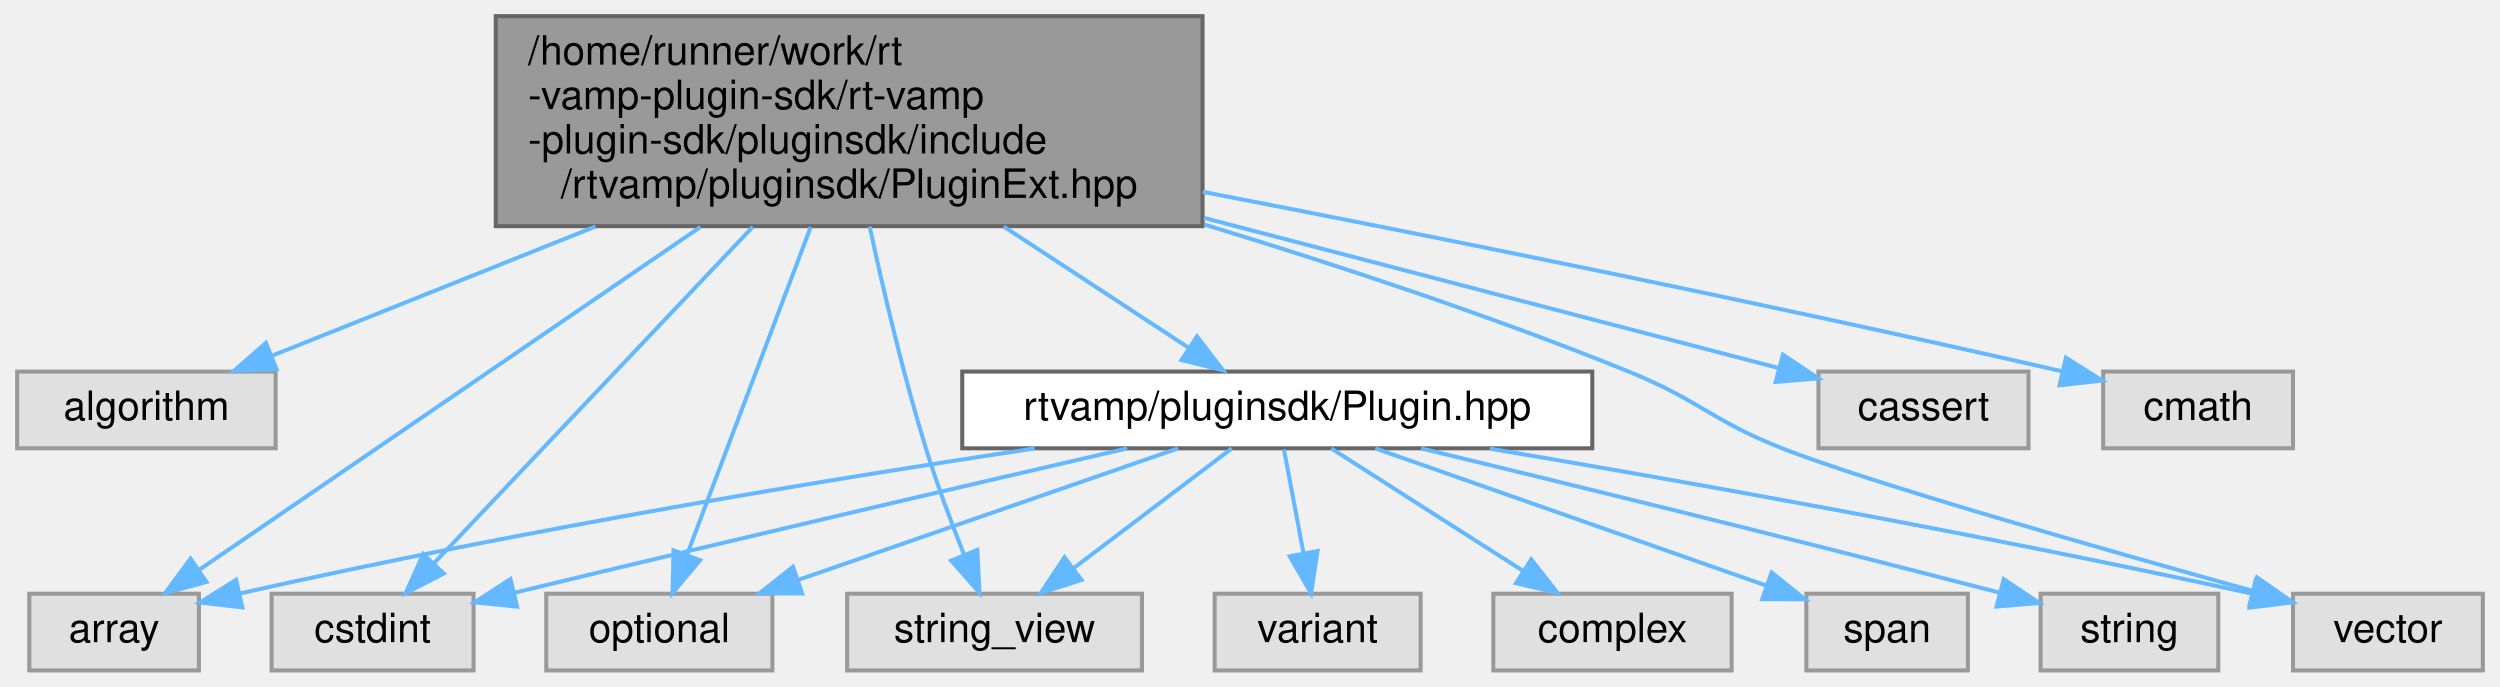
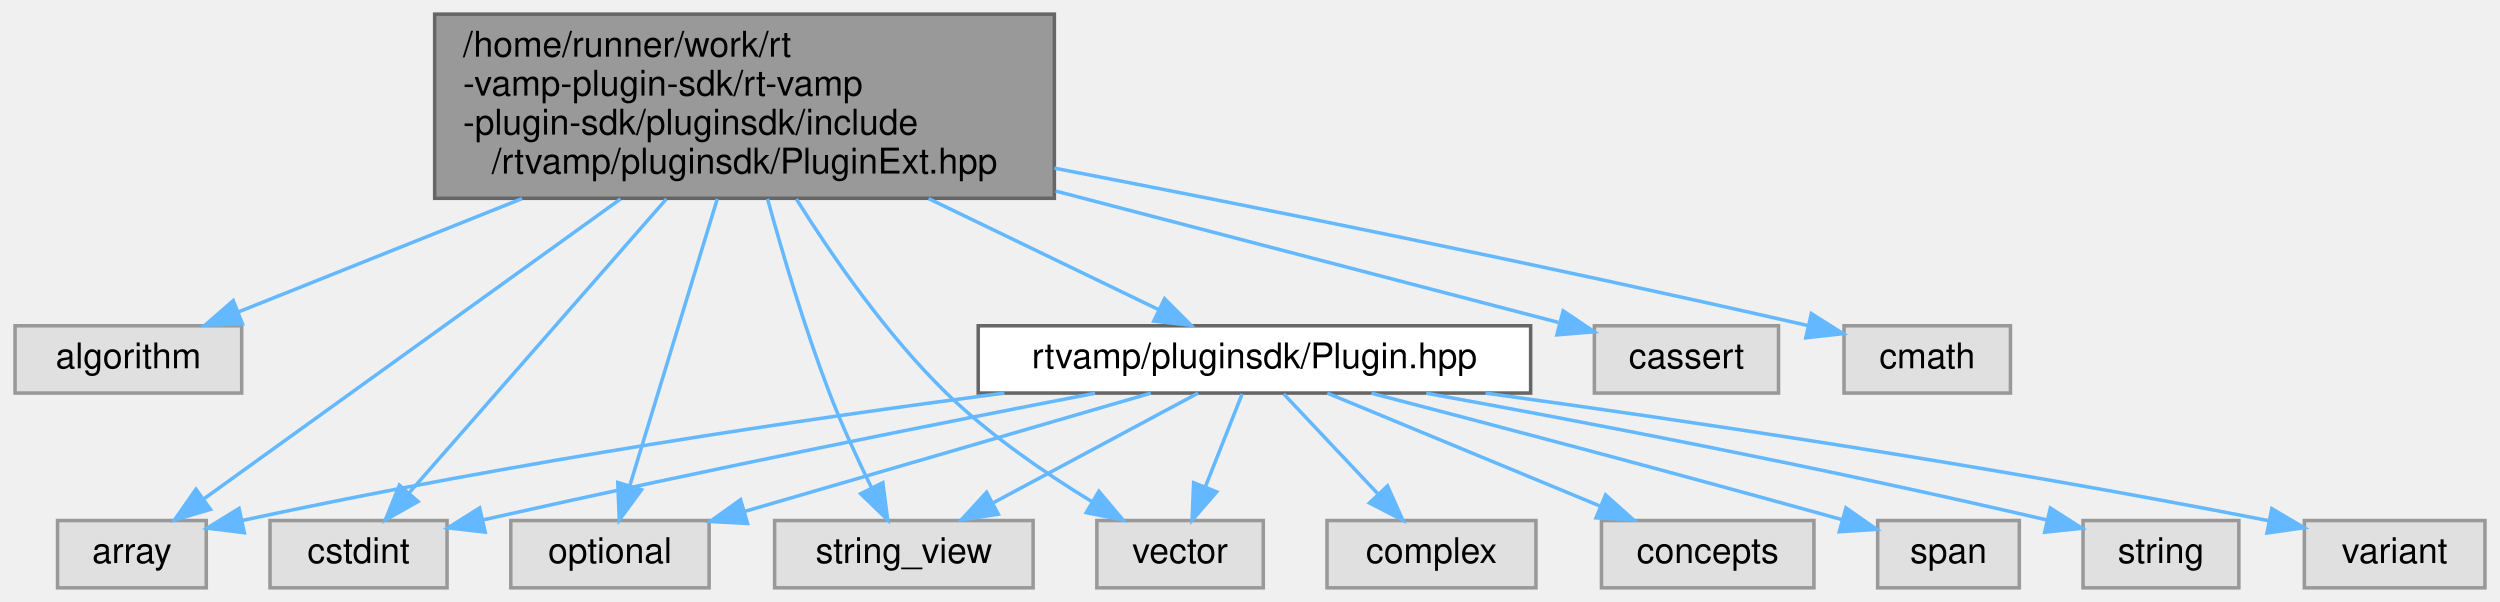
- <svg xmlns="http://www.w3.org/2000/svg" xmlns:xlink="http://www.w3.org/1999/xlink" width="619pt" height="170pt" viewBox="0.00 0.00 618.50 170.00">
+ <svg xmlns="http://www.w3.org/2000/svg" xmlns:xlink="http://www.w3.org/1999/xlink" width="706pt" height="170pt" viewBox="0.00 0.00 705.50 170.00">
  <g id="graph0" class="graph" transform="scale(1 1) rotate(0) translate(4 166)">
    <g id="Node000001" class="node">
      <g id="a_Node000001">
        <a xlink:title=" ">
          <polygon fill="#999999" stroke="#666666" points="293.5,-162 118.5,-162 118.5,-110 293.5,-110 293.5,-162" />
          <text text-anchor="start" x="126.5" y="-150" font-family="Helvetica,sans-Serif" font-size="10.00">/home/runner/work/rt</text>
          <text text-anchor="start" x="126.5" y="-139" font-family="Helvetica,sans-Serif" font-size="10.00">-vamp-plugin-sdk/rt-vamp</text>
          <text text-anchor="start" x="126.5" y="-128" font-family="Helvetica,sans-Serif" font-size="10.00">-plugin-sdk/pluginsdk/include</text>
          <text text-anchor="middle" x="206" y="-117" font-family="Helvetica,sans-Serif" font-size="10.00">/rtvamp/pluginsdk/PluginExt.hpp</text>
        </a>
      </g>
    </g>
    <g id="Node000002" class="node">
      <g id="a_Node000002">
        <a xlink:title=" ">
          <polygon fill="#e0e0e0" stroke="#999999" points="64,-74 0,-74 0,-55 64,-55 64,-74" />
          <text text-anchor="middle" x="32" y="-62" font-family="Helvetica,sans-Serif" font-size="10.00">algorithm</text>
        </a>
      </g>
    </g>
    <g id="edge1_Node000001_Node000002" class="edge">
      <g id="a_edge1_Node000001_Node000002">
        <a xlink:title=" ">
          <path fill="none" stroke="#63b8ff" d="M143.18,-109.91C116,-99.05 85.4,-86.83 63.19,-77.96" />
          <polygon fill="#63b8ff" stroke="#63b8ff" points="64.2,-74.59 53.62,-74.14 61.61,-81.1 64.2,-74.59" />
        </a>
      </g>
    </g>
    <g id="Node000003" class="node">
      <g id="a_Node000003">
        <a xlink:title=" ">
-           <polygon fill="#e0e0e0" stroke="#999999" points="45,-19 3,-19 3,0 45,0 45,-19" />
-           <text text-anchor="middle" x="24" y="-7" font-family="Helvetica,sans-Serif" font-size="10.00">array</text>
+           <polygon fill="#e0e0e0" stroke="#999999" points="54,-19 12,-19 12,0 54,0 54,-19" />
+           <text text-anchor="middle" x="33" y="-7" font-family="Helvetica,sans-Serif" font-size="10.00">array</text>
        </a>
      </g>
    </g>
    <g id="edge2_Node000001_Node000003" class="edge">
      <g id="a_edge2_Node000001_Node000003">
        <a xlink:title=" ">
-           <path fill="none" stroke="#63b8ff" d="M169.17,-109.81C131.89,-84.31 75.55,-45.76 45.18,-24.99" />
-           <polygon fill="#63b8ff" stroke="#63b8ff" points="46.87,-21.91 36.64,-19.15 42.92,-27.68 46.87,-21.91" />
+           <path fill="none" stroke="#63b8ff" d="M170.99,-109.81C135.56,-84.31 82,-45.76 53.14,-24.99" />
+           <polygon fill="#63b8ff" stroke="#63b8ff" points="55.18,-22.15 45.02,-19.15 51.09,-27.83 55.18,-22.15" />
        </a>
      </g>
    </g>
    <g id="Node000004" class="node">
      <g id="a_Node000004">
        <a xlink:title=" ">
          <polygon fill="#e0e0e0" stroke="#999999" points="498,-74 446,-74 446,-55 498,-55 498,-74" />
          <text text-anchor="middle" x="472" y="-62" font-family="Helvetica,sans-Serif" font-size="10.00">cassert</text>
        </a>
      </g>
    </g>
    <g id="edge3_Node000001_Node000004" class="edge">
      <g id="a_edge3_Node000001_Node000004">
        <a xlink:title=" ">
          <path fill="none" stroke="#63b8ff" d="M293.84,-112.05C342.18,-99.42 399.56,-84.43 435.87,-74.94" />
          <polygon fill="#63b8ff" stroke="#63b8ff" points="437.19,-78.21 445.98,-72.3 435.42,-71.44 437.19,-78.21" />
        </a>
      </g>
    </g>
    <g id="Node000005" class="node">
      <g id="a_Node000005">
        <a xlink:title=" ">
          <polygon fill="#e0e0e0" stroke="#999999" points="563.5,-74 516.5,-74 516.5,-55 563.5,-55 563.5,-74" />
          <text text-anchor="middle" x="540" y="-62" font-family="Helvetica,sans-Serif" font-size="10.00">cmath</text>
        </a>
      </g>
    </g>
    <g id="edge4_Node000001_Node000005" class="edge">
      <g id="a_edge4_Node000001_Node000005">
        <a xlink:title=" ">
          <path fill="none" stroke="#63b8ff" d="M293.52,-118.51C351.25,-107.35 428.76,-91.8 506.3,-74.06" />
          <polygon fill="#63b8ff" stroke="#63b8ff" points="507.28,-77.43 516.24,-71.78 505.71,-70.61 507.28,-77.43" />
        </a>
      </g>
    </g>
    <g id="Node000006" class="node">
      <g id="a_Node000006">
        <a xlink:title=" ">
-           <polygon fill="#e0e0e0" stroke="#999999" points="113,-19 63,-19 63,0 113,0 113,-19" />
-           <text text-anchor="middle" x="88" y="-7" font-family="Helvetica,sans-Serif" font-size="10.00">cstdint</text>
+           <polygon fill="#e0e0e0" stroke="#999999" points="122,-19 72,-19 72,0 122,0 122,-19" />
+           <text text-anchor="middle" x="97" y="-7" font-family="Helvetica,sans-Serif" font-size="10.00">cstdint</text>
        </a>
      </g>
    </g>
    <g id="edge5_Node000001_Node000006" class="edge">
      <g id="a_edge5_Node000001_Node000006">
        <a xlink:title=" ">
-           <path fill="none" stroke="#63b8ff" d="M182.12,-109.81C158.58,-84.97 123.3,-47.75 103.3,-26.64" />
-           <polygon fill="#63b8ff" stroke="#63b8ff" points="105.62,-24 96.2,-19.15 100.54,-28.82 105.62,-24" />
+           <path fill="none" stroke="#63b8ff" d="M183.94,-109.81C162.29,-85.08 129.9,-48.08 111.38,-26.92" />
+           <polygon fill="#63b8ff" stroke="#63b8ff" points="113.79,-24.37 104.57,-19.15 108.53,-28.98 113.79,-24.37" />
        </a>
      </g>
    </g>
    <g id="Node000007" class="node">
      <g id="a_Node000007">
        <a xlink:title=" ">
-           <polygon fill="#e0e0e0" stroke="#999999" points="187,-19 131,-19 131,0 187,0 187,-19" />
-           <text text-anchor="middle" x="159" y="-7" font-family="Helvetica,sans-Serif" font-size="10.00">optional</text>
+           <polygon fill="#e0e0e0" stroke="#999999" points="196,-19 140,-19 140,0 196,0 196,-19" />
+           <text text-anchor="middle" x="168" y="-7" font-family="Helvetica,sans-Serif" font-size="10.00">optional</text>
        </a>
      </g>
    </g>
    <g id="edge6_Node000001_Node000007" class="edge">
      <g id="a_edge6_Node000001_Node000007">
        <a xlink:title=" ">
-           <path fill="none" stroke="#63b8ff" d="M196.49,-109.81C187.4,-85.74 173.93,-50.04 165.85,-28.65" />
-           <polygon fill="#63b8ff" stroke="#63b8ff" points="169.07,-27.27 162.27,-19.15 162.52,-29.74 169.07,-27.27" />
+           <path fill="none" stroke="#63b8ff" d="M198.31,-109.81C191,-85.85 180.17,-50.37 173.63,-28.94" />
+           <polygon fill="#63b8ff" stroke="#63b8ff" points="176.91,-27.69 170.64,-19.15 170.21,-29.74 176.91,-27.69" />
        </a>
      </g>
    </g>
    <g id="Node000008" class="node">
      <g id="a_Node000008">
        <a xlink:title=" ">
-           <polygon fill="#e0e0e0" stroke="#999999" points="278.5,-19 205.5,-19 205.5,0 278.5,0 278.5,-19" />
-           <text text-anchor="middle" x="242" y="-7" font-family="Helvetica,sans-Serif" font-size="10.00">string_view</text>
+           <polygon fill="#e0e0e0" stroke="#999999" points="287.5,-19 214.5,-19 214.5,0 287.5,0 287.5,-19" />
+           <text text-anchor="middle" x="251" y="-7" font-family="Helvetica,sans-Serif" font-size="10.00">string_view</text>
        </a>
      </g>
    </g>
    <g id="edge7_Node000001_Node000008" class="edge">
      <g id="a_edge7_Node000001_Node000008">
        <a xlink:title=" ">
-           <path fill="none" stroke="#63b8ff" d="M211.07,-109.91C214.5,-94.03 219.41,-73.14 225,-55 227.71,-46.21 231.28,-36.65 234.44,-28.66" />
-           <polygon fill="#63b8ff" stroke="#63b8ff" points="237.74,-29.83 238.27,-19.25 231.26,-27.19 237.74,-29.83" />
+           <path fill="none" stroke="#63b8ff" d="M212.51,-109.81C216.89,-93.9 223.09,-73.01 230,-55 233.44,-46.03 237.91,-36.35 241.85,-28.31" />
+           <polygon fill="#63b8ff" stroke="#63b8ff" points="245.06,-29.7 246.42,-19.2 238.81,-26.56 245.06,-29.7" />
        </a>
      </g>
    </g>
    <g id="Node000009" class="node">
      <g id="a_Node000009">
        <a xlink:title=" ">
-           <polygon fill="#e0e0e0" stroke="#999999" points="610.5,-19 563.5,-19 563.5,0 610.5,0 610.5,-19" />
-           <text text-anchor="middle" x="587" y="-7" font-family="Helvetica,sans-Serif" font-size="10.00">vector</text>
+           <polygon fill="#e0e0e0" stroke="#999999" points="352.5,-19 305.5,-19 305.5,0 352.5,0 352.5,-19" />
+           <text text-anchor="middle" x="329" y="-7" font-family="Helvetica,sans-Serif" font-size="10.00">vector</text>
        </a>
      </g>
    </g>
    <g id="edge8_Node000001_Node000009" class="edge">
      <g id="a_edge8_Node000001_Node000009">
        <a xlink:title=" ">
-           <path fill="none" stroke="#63b8ff" d="M293.98,-110.39C327.29,-100.24 365.29,-87.66 399,-74 416.5,-66.91 419.44,-61.93 437,-55 458.19,-46.63 516,-30.13 553.36,-19.74" />
-           <polygon fill="#63b8ff" stroke="#63b8ff" points="554.6,-23.03 563.3,-16.98 552.73,-16.28 554.6,-23.03" />
+           <path fill="none" stroke="#63b8ff" d="M220.65,-109.78C231.12,-93.07 246.27,-71.31 263,-55 275.19,-43.13 290.92,-32.38 303.96,-24.42" />
+           <polygon fill="#63b8ff" stroke="#63b8ff" points="306.07,-27.25 312.9,-19.15 302.51,-21.22 306.07,-27.25" />
        </a>
      </g>
    </g>
    <g id="Node000010" class="node">
      <g id="a_Node000010">
        <a xlink:href="pluginsdk_2include_2rtvamp_2pluginsdk_2Plugin_8hpp.html" target="_top" xlink:title=" ">
-           <polygon fill="white" stroke="#666666" points="390,-74 234,-74 234,-55 390,-55 390,-74" />
-           <text text-anchor="middle" x="312" y="-62" font-family="Helvetica,sans-Serif" font-size="10.00">rtvamp/pluginsdk/Plugin.hpp</text>
+           <polygon fill="white" stroke="#666666" points="428,-74 272,-74 272,-55 428,-55 428,-74" />
+           <text text-anchor="middle" x="350" y="-62" font-family="Helvetica,sans-Serif" font-size="10.00">rtvamp/pluginsdk/Plugin.hpp</text>
        </a>
      </g>
    </g>
    <g id="edge9_Node000001_Node000010" class="edge">
      <g id="a_edge9_Node000001_Node000010">
        <a xlink:title=" ">
-           <path fill="none" stroke="#63b8ff" d="M244.27,-109.91C259.69,-99.8 276.91,-88.51 290.13,-79.84" />
-           <polygon fill="#63b8ff" stroke="#63b8ff" points="292.13,-82.71 298.58,-74.3 288.29,-76.86 292.13,-82.71" />
+           <path fill="none" stroke="#63b8ff" d="M257.99,-109.91C279.98,-99.3 304.67,-87.38 322.94,-78.56" />
+           <polygon fill="#63b8ff" stroke="#63b8ff" points="324.62,-81.63 332.11,-74.14 321.58,-75.33 324.62,-81.63" />
        </a>
      </g>
    </g>
    <g id="edge10_Node000010_Node000003" class="edge">
      <g id="a_edge10_Node000010_Node000003">
        <a xlink:title=" ">
-           <path fill="none" stroke="#63b8ff" d="M251.95,-54.98C201.69,-47.42 127.93,-35.38 55.04,-19.04" />
-           <polygon fill="#63b8ff" stroke="#63b8ff" points="55.76,-15.61 45.23,-16.82 54.21,-22.44 55.76,-15.61" />
-         </a>
-       </g>
-     </g>
-     <g id="edge12_Node000010_Node000006" class="edge">
-       <g id="a_edge12_Node000010_Node000006">
-         <a xlink:title=" ">
-           <path fill="none" stroke="#63b8ff" d="M274.83,-54.97C238.52,-46.59 181.43,-33.33 123.01,-19.22" />
-           <polygon fill="#63b8ff" stroke="#63b8ff" points="123.78,-15.8 113.24,-16.85 122.14,-22.61 123.78,-15.8" />
-         </a>
-       </g>
-     </g>
-     <g id="edge13_Node000010_Node000007" class="edge">
-       <g id="a_edge13_Node000010_Node000007">
-         <a xlink:title=" ">
-           <path fill="none" stroke="#63b8ff" d="M287.42,-54.98C261.95,-46.16 221.96,-32.31 193.37,-22.41" />
-           <polygon fill="#63b8ff" stroke="#63b8ff" points="194.37,-19.05 183.77,-19.08 192.08,-25.66 194.37,-19.05" />
-         </a>
-       </g>
-     </g>
-     <g id="edge16_Node000010_Node000008" class="edge">
-       <g id="a_edge16_Node000010_Node000008">
-         <a xlink:title=" ">
-           <path fill="none" stroke="#63b8ff" d="M300.75,-54.98C290.2,-47 274.2,-34.88 261.56,-25.31" />
-           <polygon fill="#63b8ff" stroke="#63b8ff" points="263.54,-22.42 253.45,-19.17 259.31,-28 263.54,-22.42" />
-         </a>
-       </g>
-     </g>
-     <g id="edge18_Node000010_Node000009" class="edge">
-       <g id="a_edge18_Node000010_Node000009">
-         <a xlink:title=" ">
-           <path fill="none" stroke="#63b8ff" d="M364.61,-54.92C411.57,-47.02 482.41,-34.49 553.26,-19.03" />
-           <polygon fill="#63b8ff" stroke="#63b8ff" points="554.24,-22.4 563.25,-16.83 552.74,-15.56 554.24,-22.4" />
+           <path fill="none" stroke="#63b8ff" d="M279.38,-55C223.4,-47.7 143.07,-35.98 64.32,-19.06" />
+           <polygon fill="#63b8ff" stroke="#63b8ff" points="64.74,-15.57 54.22,-16.86 63.25,-22.41 64.74,-15.57" />
+         </a>
+       </g>
+     </g>
+     <g id="edge13_Node000010_Node000006" class="edge">
+       <g id="a_edge13_Node000010_Node000006">
+         <a xlink:title=" ">
+           <path fill="none" stroke="#63b8ff" d="M305,-54.96C262.8,-46.82 197.72,-33.92 132.3,-19.22" />
+           <polygon fill="#63b8ff" stroke="#63b8ff" points="132.75,-15.73 122.22,-16.94 131.2,-22.56 132.75,-15.73" />
+         </a>
+       </g>
+     </g>
+     <g id="edge14_Node000010_Node000007" class="edge">
+       <g id="a_edge14_Node000010_Node000007">
+         <a xlink:title=" ">
+           <path fill="none" stroke="#63b8ff" d="M320.76,-54.98C289.57,-45.9 240.06,-31.49 205.91,-21.54" />
+           <polygon fill="#63b8ff" stroke="#63b8ff" points="206.85,-18.17 196.27,-18.73 204.89,-24.89 206.85,-18.17" />
+         </a>
+       </g>
+     </g>
+     <g id="edge17_Node000010_Node000008" class="edge">
+       <g id="a_edge17_Node000010_Node000008">
+         <a xlink:title=" ">
+           <path fill="none" stroke="#63b8ff" d="M334.09,-54.98C318.45,-46.61 294.34,-33.7 276.12,-23.95" />
+           <polygon fill="#63b8ff" stroke="#63b8ff" points="277.66,-20.8 267.2,-19.17 274.36,-26.98 277.66,-20.8" />
+         </a>
+       </g>
+     </g>
+     <g id="edge19_Node000010_Node000009" class="edge">
+       <g id="a_edge19_Node000010_Node000009">
+         <a xlink:title=" ">
+           <path fill="none" stroke="#63b8ff" d="M346.53,-54.75C343.72,-47.65 339.66,-37.4 336.15,-28.56" />
+           <polygon fill="#63b8ff" stroke="#63b8ff" points="339.34,-27.1 332.4,-19.09 332.83,-29.68 339.34,-27.1" />
        </a>
      </g>
    </g>
    <g id="Node000011" class="node">
      <g id="a_Node000011">
        <a xlink:title=" ">
-           <polygon fill="#e0e0e0" stroke="#999999" points="424.5,-19 365.5,-19 365.5,0 424.5,0 424.5,-19" />
-           <text text-anchor="middle" x="395" y="-7" font-family="Helvetica,sans-Serif" font-size="10.00">complex</text>
+           <polygon fill="#e0e0e0" stroke="#999999" points="429.5,-19 370.5,-19 370.5,0 429.5,0 429.5,-19" />
+           <text text-anchor="middle" x="400" y="-7" font-family="Helvetica,sans-Serif" font-size="10.00">complex</text>
        </a>
      </g>
    </g>
    <g id="edge11_Node000010_Node000011" class="edge">
      <g id="a_edge11_Node000010_Node000011">
        <a xlink:title=" ">
-           <path fill="none" stroke="#63b8ff" d="M325.34,-54.98C338.09,-46.84 357.55,-34.41 372.67,-24.76" />
-           <polygon fill="#63b8ff" stroke="#63b8ff" points="374.88,-27.5 381.42,-19.17 371.11,-21.6 374.88,-27.5" />
+           <path fill="none" stroke="#63b8ff" d="M358.26,-54.75C365.46,-47.11 376.11,-35.82 384.85,-26.56" />
+           <polygon fill="#63b8ff" stroke="#63b8ff" points="387.58,-28.76 391.9,-19.09 382.49,-23.96 387.58,-28.76" />
        </a>
      </g>
    </g>
    <g id="Node000012" class="node">
      <g id="a_Node000012">
        <a xlink:title=" ">
-           <polygon fill="#e0e0e0" stroke="#999999" points="483,-19 443,-19 443,0 483,0 483,-19" />
-           <text text-anchor="middle" x="463" y="-7" font-family="Helvetica,sans-Serif" font-size="10.00">span</text>
-         </a>
-       </g>
-     </g>
-     <g id="edge14_Node000010_Node000012" class="edge">
-       <g id="a_edge14_Node000010_Node000012">
-         <a xlink:title=" ">
-           <path fill="none" stroke="#63b8ff" d="M336.26,-54.98C362.54,-45.76 404.52,-31.03 432.89,-21.07" />
-           <polygon fill="#63b8ff" stroke="#63b8ff" points="434.4,-24.25 442.67,-17.63 432.08,-17.64 434.4,-24.25" />
+           <polygon fill="#e0e0e0" stroke="#999999" points="508,-19 448,-19 448,0 508,0 508,-19" />
+           <text text-anchor="middle" x="478" y="-7" font-family="Helvetica,sans-Serif" font-size="10.00">concepts</text>
+         </a>
+       </g>
+     </g>
+     <g id="edge12_Node000010_Node000012" class="edge">
+       <g id="a_edge12_Node000010_Node000012">
+         <a xlink:title=" ">
+           <path fill="none" stroke="#63b8ff" d="M370.57,-54.98C391.43,-46.34 423.97,-32.87 447.77,-23.02" />
+           <polygon fill="#63b8ff" stroke="#63b8ff" points="449.16,-26.23 457.06,-19.17 446.48,-19.76 449.16,-26.23" />
        </a>
      </g>
    </g>
    <g id="Node000013" class="node">
      <g id="a_Node000013">
        <a xlink:title=" ">
-           <polygon fill="#e0e0e0" stroke="#999999" points="545,-19 501,-19 501,0 545,0 545,-19" />
-           <text text-anchor="middle" x="523" y="-7" font-family="Helvetica,sans-Serif" font-size="10.00">string</text>
+           <polygon fill="#e0e0e0" stroke="#999999" points="566,-19 526,-19 526,0 566,0 566,-19" />
+           <text text-anchor="middle" x="546" y="-7" font-family="Helvetica,sans-Serif" font-size="10.00">span</text>
        </a>
      </g>
    </g>
    <g id="edge15_Node000010_Node000013" class="edge">
      <g id="a_edge15_Node000010_Node000013">
        <a xlink:title=" ">
-           <path fill="none" stroke="#63b8ff" d="M347.59,-54.98C381.89,-46.71 435.5,-33.62 490.71,-19.29" />
-           <polygon fill="#63b8ff" stroke="#63b8ff" points="491.87,-22.6 500.67,-16.7 490.11,-15.83 491.87,-22.6" />
+           <path fill="none" stroke="#63b8ff" d="M383.02,-54.96C414.78,-46.69 464.38,-33.62 516.07,-19.21" />
+           <polygon fill="#63b8ff" stroke="#63b8ff" points="517.05,-22.57 525.74,-16.51 515.16,-15.83 517.05,-22.57" />
        </a>
      </g>
    </g>
    <g id="Node000014" class="node">
      <g id="a_Node000014">
        <a xlink:title=" ">
-           <polygon fill="#e0e0e0" stroke="#999999" points="347.5,-19 296.5,-19 296.5,0 347.5,0 347.5,-19" />
-           <text text-anchor="middle" x="322" y="-7" font-family="Helvetica,sans-Serif" font-size="10.00">variant</text>
-         </a>
-       </g>
-     </g>
-     <g id="edge17_Node000010_Node000014" class="edge">
-       <g id="a_edge17_Node000010_Node000014">
-         <a xlink:title=" ">
-           <path fill="none" stroke="#63b8ff" d="M313.65,-54.75C314.96,-47.8 316.84,-37.85 318.48,-29.13" />
-           <polygon fill="#63b8ff" stroke="#63b8ff" points="321.96,-29.56 320.38,-19.09 315.09,-28.27 321.96,-29.56" />
+           <polygon fill="#e0e0e0" stroke="#999999" points="628,-19 584,-19 584,0 628,0 628,-19" />
+           <text text-anchor="middle" x="606" y="-7" font-family="Helvetica,sans-Serif" font-size="10.00">string</text>
+         </a>
+       </g>
+     </g>
+     <g id="edge16_Node000010_Node000014" class="edge">
+       <g id="a_edge16_Node000010_Node000014">
+         <a xlink:title=" ">
+           <path fill="none" stroke="#63b8ff" d="M398.5,-54.96C441.98,-47.06 507.73,-34.55 573.56,-19.21" />
+           <polygon fill="#63b8ff" stroke="#63b8ff" points="574.77,-22.52 583.7,-16.82 573.16,-15.71 574.77,-22.52" />
+         </a>
+       </g>
+     </g>
+     <g id="Node000015" class="node">
+       <g id="a_Node000015">
+         <a xlink:title=" ">
+           <polygon fill="#e0e0e0" stroke="#999999" points="697.5,-19 646.5,-19 646.5,0 697.5,0 697.5,-19" />
+           <text text-anchor="middle" x="672" y="-7" font-family="Helvetica,sans-Serif" font-size="10.00">variant</text>
+         </a>
+       </g>
+     </g>
+     <g id="edge18_Node000010_Node000015" class="edge">
+       <g id="a_edge18_Node000010_Node000015">
+         <a xlink:title=" ">
+           <path fill="none" stroke="#63b8ff" d="M415.25,-54.98C471.32,-47.3 554.52,-35.03 636.46,-18.95" />
+           <polygon fill="#63b8ff" stroke="#63b8ff" points="637.31,-22.35 646.44,-16.97 635.95,-15.48 637.31,-22.35" />
        </a>
      </g>
    </g>
  </g>
</svg>
